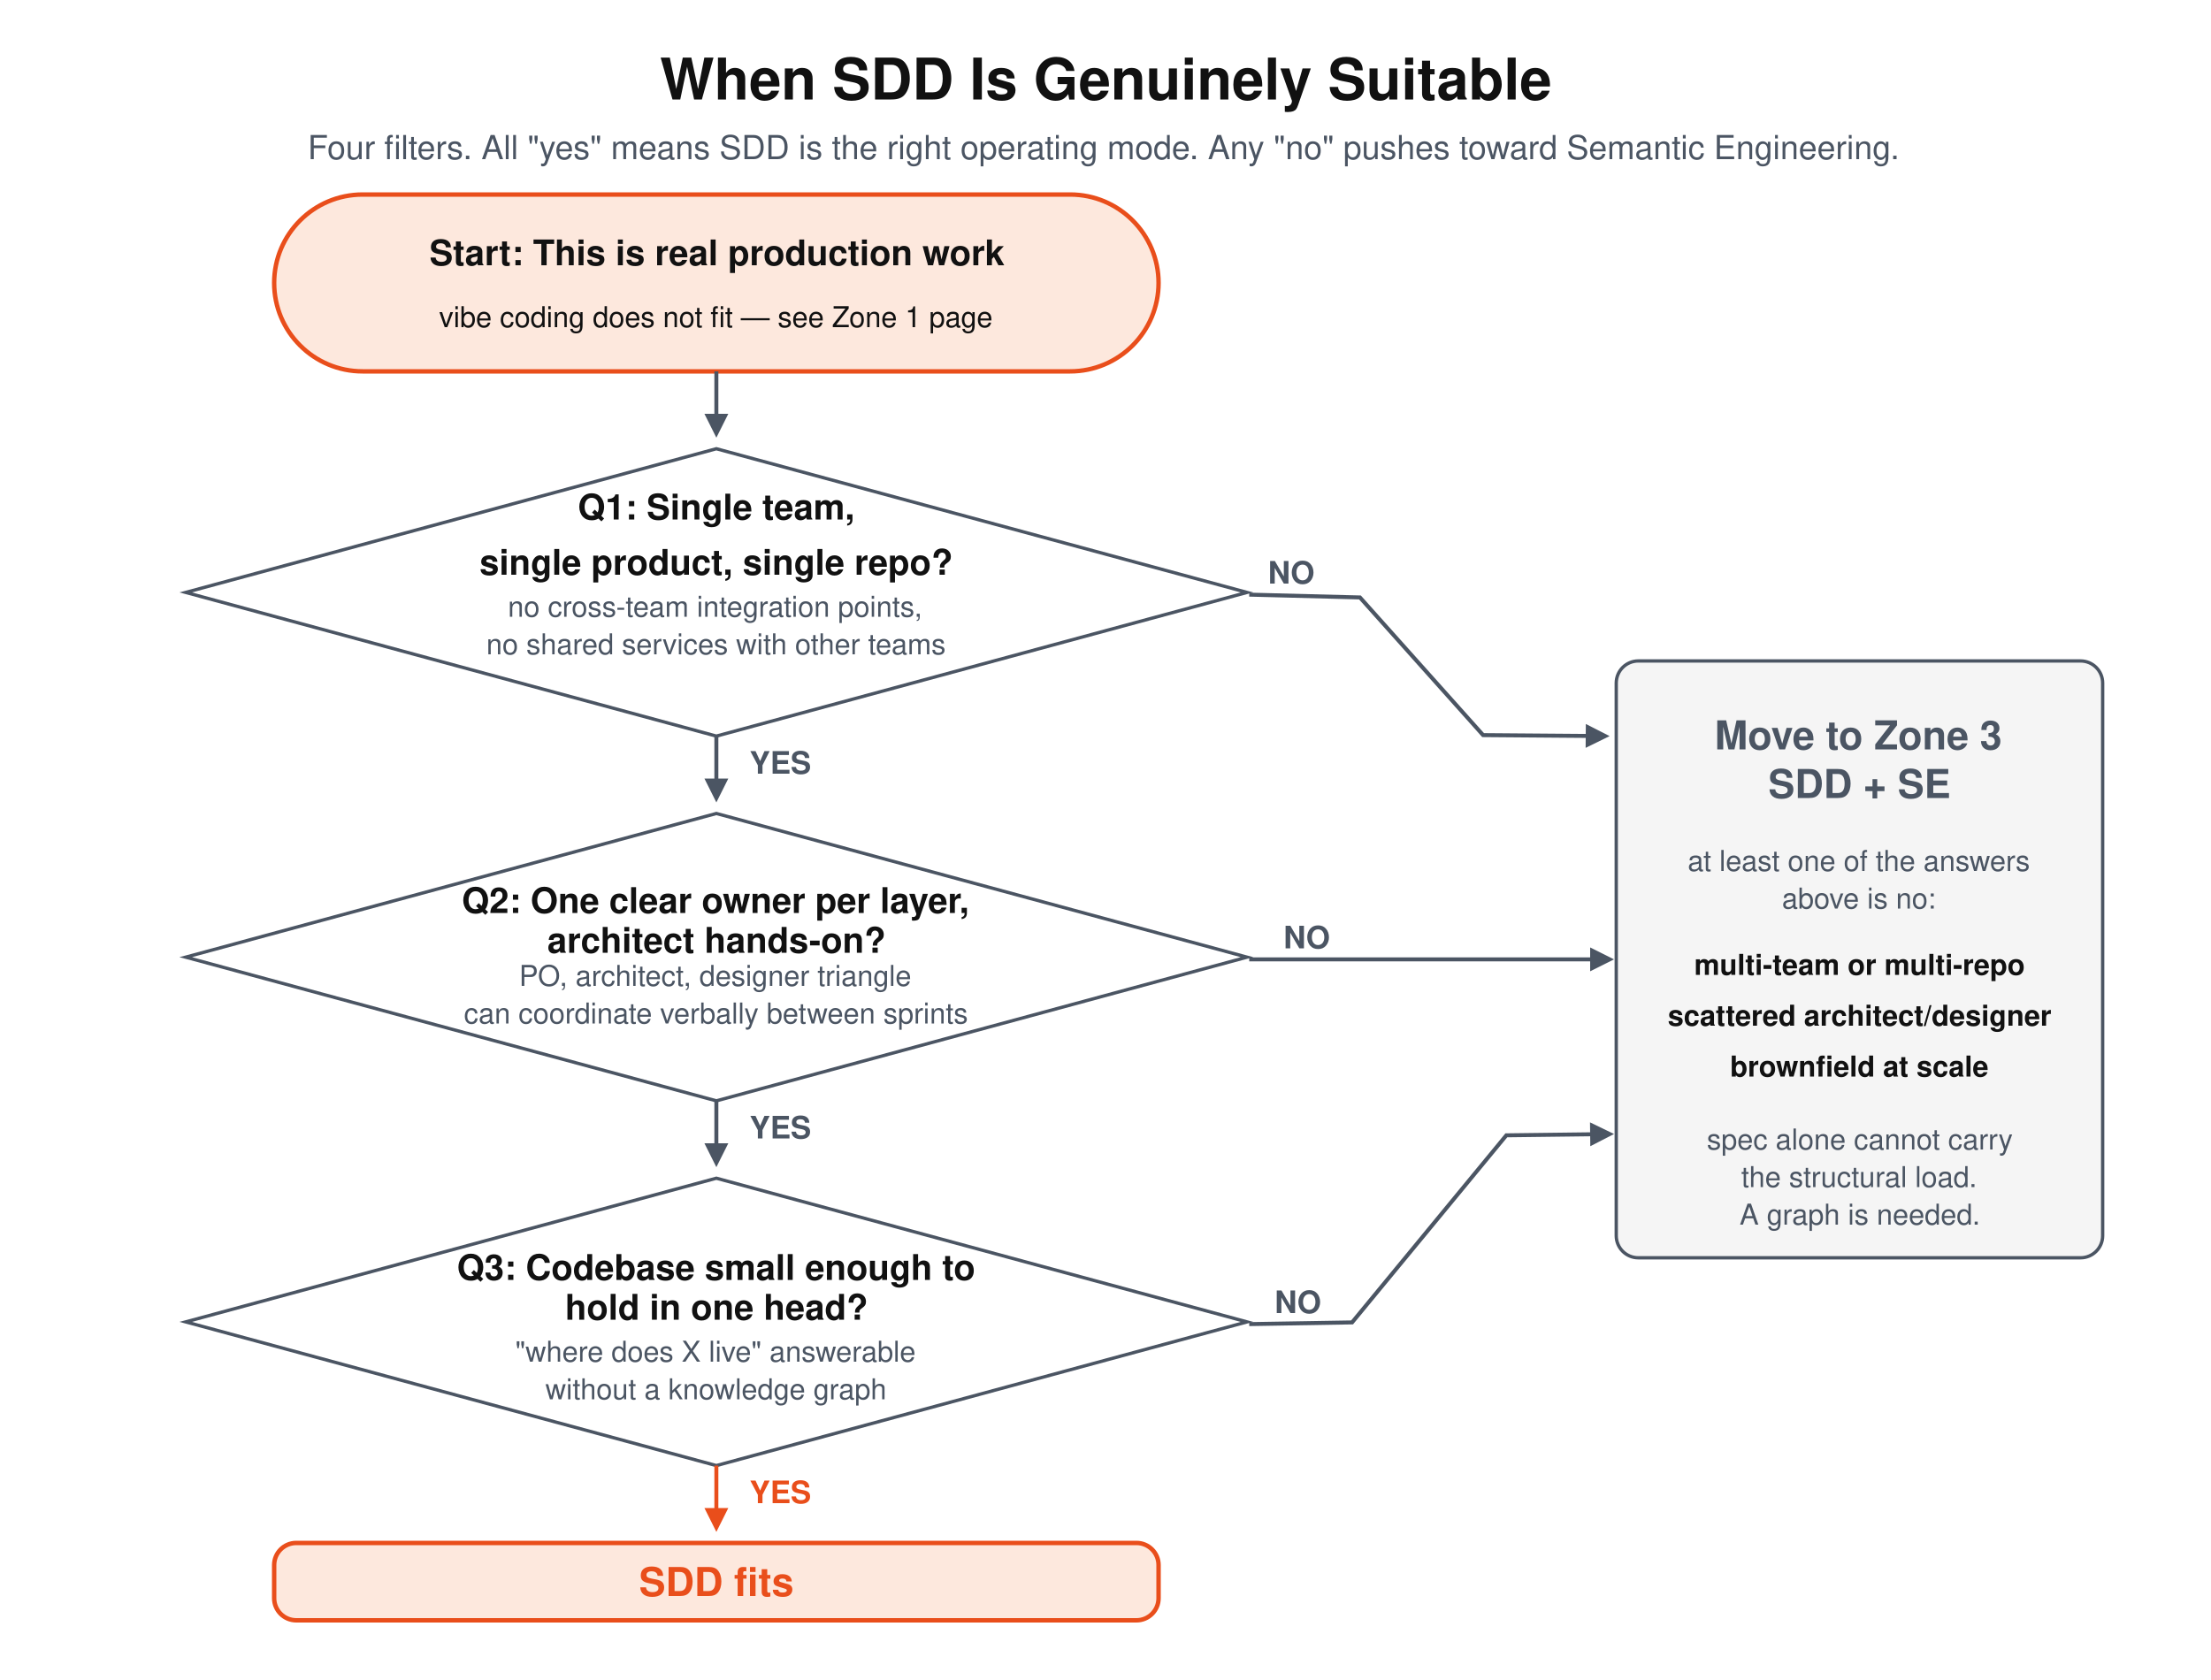
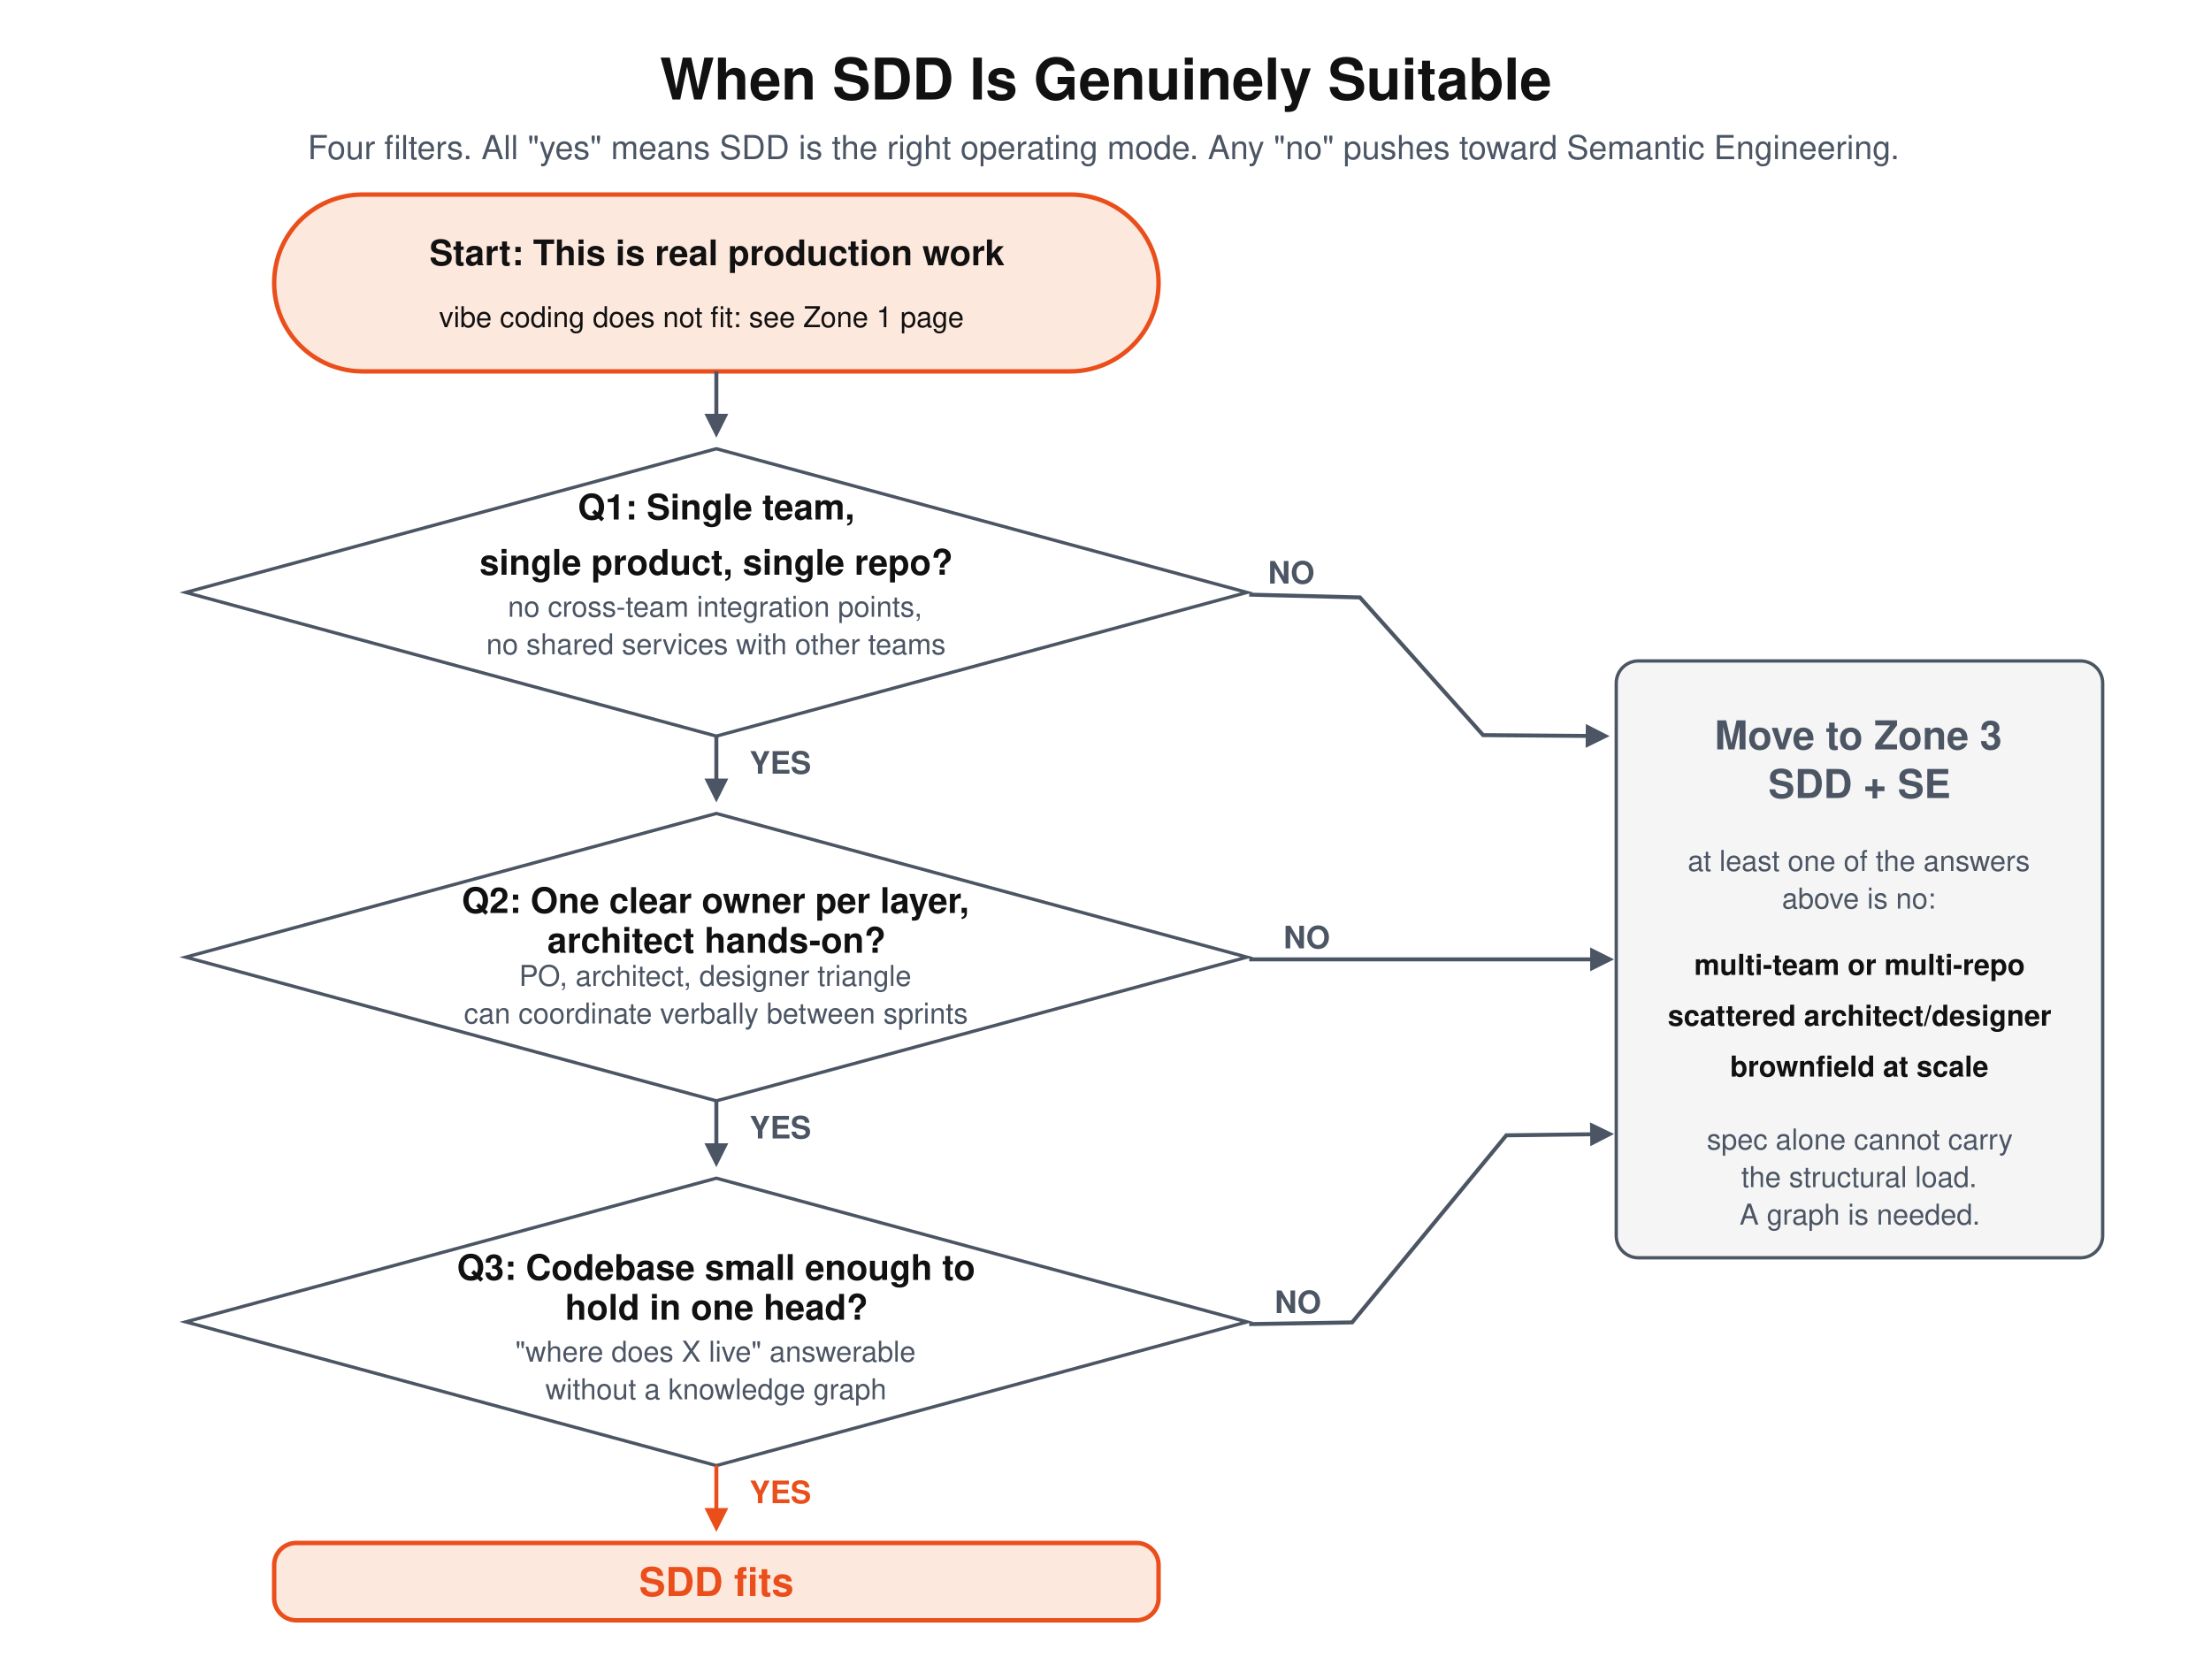
<svg xmlns="http://www.w3.org/2000/svg" viewBox="0 0 1000 760" preserveAspectRatio="xMidYMid meet" width="1000px" height="760px" version="1.1" xml:space="preserve" style="fill-rule:evenodd;clip-rule:evenodd;" class="se-svg">
  <g transform="matrix(1,0,0,1,500,45)">
    <text x="-201.532px" y="0px" style="font-family:'Helvetica-Bold', 'Helvetica';font-weight:700;font-size:26px;fill:var(--se-text,#111111);">When SDD Is Genuinely Suitable</text>
  </g>
  <g transform="matrix(1,0,0,1,500,72)">
    <g transform="matrix(15,0,0,15,-325.8252,0)">
        </g>
    <g transform="matrix(15,0,0,15,-321.6577,0)">
        </g>
    <text x="-360.835px" y="0px" style="font-family:'Helvetica';font-size:15px;fill:var(--se-text-secondary,#4b5563);">Four ﬁlters. All "yes" means SDD is the right operating mode. Any "no" pushes toward Semantic Engineering.</text>
  </g>
  <g transform="matrix(1,0,0,1,-376,-22)">
    <path d="M900,150C900,172.077 882.077,190 860,190L540,190C517.923,190 500,172.077 500,150C500,127.923 517.923,110 540,110L860,110C882.077,110 900,127.923 900,150Z" style="fill:var(--se-accent-fill,#FDE8DD);stroke:var(--se-accent,#E94E1B);stroke-width:2px;" />
  </g>
  <g transform="matrix(1,0,0,1,324,120)">
    <text x="-129.797px" y="0px" style="font-family:'Helvetica-Bold', 'Helvetica';font-weight:700;font-size:16px;fill:var(--se-text,#111111);">Start: This is real production work</text>
  </g>
  <g transform="matrix(1,0,0,1,324,148)">
    <g transform="matrix(13,0,0,13,-2.523193,0)">
        </g>
    <g transform="matrix(13,0,0,13,1.088623,0)">
        </g>
-     <text x="-125.388px" y="0px" style="font-family:'Helvetica';font-size:13px;fill:var(--se-text,#111111);">vibe coding does not ﬁt — see Zone 1 page</text>
+     <text x="-125.388px" y="0px" style="font-family:'Helvetica';font-size:13px;fill:var(--se-text,#111111);">vibe coding does not ﬁt: see Zone 1 page</text>
  </g>
  <g transform="matrix(1,0,0,1,-376,-22)">
    <g transform="matrix(1,-0,-0,1,376,22)">
      <path d="M329.4,187.2L324,198L318.6,187.2L329.4,187.2Z" style="fill:var(--se-text-secondary,#4b5563);fill-rule:nonzero;" />
      <path d="M324,168L324,189.36" style="fill:none;fill-rule:nonzero;stroke:var(--se-text-secondary,#4b5563);stroke-width:1.8px;" />
    </g>
  </g>
  <g transform="matrix(1,0,0,1,-376,-22)">
    <path d="M700,225L940,290L700,355L460,290L700,225Z" style="fill:var(--se-box-fill,#ffffff);fill-rule:nonzero;stroke:var(--se-text-secondary,#4b5563);stroke-width:1.5px;" />
  </g>
  <g transform="matrix(1,0,0,1,324,235)">
    <text x="-62.684px" y="0px" style="font-family:'Helvetica-Bold', 'Helvetica';font-weight:700;font-size:16px;fill:var(--se-text,#111111);">Q1: Single team,</text>
  </g>
  <g transform="matrix(1,0,0,1,324,260)">
    <text x="-107.121px" y="0px" style="font-family:'Helvetica-Bold', 'Helvetica';font-weight:700;font-size:16px;fill:var(--se-text,#111111);">single product, single repo?</text>
  </g>
  <g transform="matrix(1,0,0,1,324,279)">
    <text x="-94.298px" y="0px" style="font-family:'Helvetica';font-size:13px;fill:var(--se-text-secondary,#4b5563);">no cross-team integration points,</text>
  </g>
  <g transform="matrix(1,0,0,1,324,296)">
    <text x="-104.048px" y="0px" style="font-family:'Helvetica';font-size:13px;fill:var(--se-text-secondary,#4b5563);">no shared services with other teams</text>
  </g>
  <g transform="matrix(1,0,0,1,-376,-22)">
    <g transform="matrix(1,-0,-0,1,376,22)">
      <path d="M329.4,352.2L324,363L318.6,352.2L329.4,352.2Z" style="fill:var(--se-text-secondary,#4b5563);fill-rule:nonzero;" />
      <path d="M324,333L324,354.36" style="fill:none;fill-rule:nonzero;stroke:var(--se-text-secondary,#4b5563);stroke-width:1.8px;" />
    </g>
  </g>
  <g transform="matrix(1,0,0,1,339,350)">
    <text x="0px" y="0px" style="font-family:'Helvetica-Bold', 'Helvetica';font-weight:700;font-size:14px;fill:var(--se-text-secondary,#4b5563);">YES</text>
  </g>
  <g transform="matrix(-1,0,0,1,1025,-21)">
    <g transform="matrix(-1,0,0,1,1025,21)">
      <path d="M717.243,327.515L728,333L717.158,338.315L717.243,327.515Z" style="fill:var(--se-text-secondary,#4b5563);fill-rule:nonzero;" />
      <path d="M565,269L615.083,270.272L670.788,332.551C670.788,332.551 703.373,332.807 719.36,332.932" style="fill:none;fill-rule:nonzero;stroke:var(--se-text-secondary,#4b5563);stroke-width:1.8px;" />
    </g>
  </g>
  <g transform="matrix(1,0,0,1,584,264)">
    <text x="-10.5px" y="0px" style="font-family:'Helvetica-Bold', 'Helvetica';font-weight:700;font-size:14px;fill:var(--se-text-secondary,#4b5563);">NO</text>
  </g>
  <g transform="matrix(1,0,0,1,-376,-22)">
    <path d="M700,390L940,455L700,520L460,455L700,390Z" style="fill:var(--se-box-fill,#ffffff);fill-rule:nonzero;stroke:var(--se-text-secondary,#4b5563);stroke-width:1.5px;" />
  </g>
  <g transform="matrix(1,0,0,1,324,413)">
    <text x="-115.168px" y="0px" style="font-family:'Helvetica-Bold', 'Helvetica';font-weight:700;font-size:16px;fill:var(--se-text,#111111);">Q2: One clear owner per layer,</text>
  </g>
  <g transform="matrix(1,0,0,1,324,431)">
    <text x="-76.453px" y="0px" style="font-family:'Helvetica-Bold', 'Helvetica';font-weight:700;font-size:16px;fill:var(--se-text,#111111);">architect hands-on?</text>
  </g>
  <g transform="matrix(1,0,0,1,324,446)">
    <text x="-89.239px" y="0px" style="font-family:'Helvetica';font-size:13px;fill:var(--se-text-secondary,#4b5563);">PO, architect, designer triangle</text>
  </g>
  <g transform="matrix(1,0,0,1,324,463)">
    <text x="-114.175px" y="0px" style="font-family:'Helvetica';font-size:13px;fill:var(--se-text-secondary,#4b5563);">can coordinate verbally between sprints</text>
  </g>
  <g transform="matrix(1,0,0,1,-376,-22)">
    <g transform="matrix(1,-0,-0,1,376,22)">
      <path d="M329.4,517.2L324,528L318.6,517.2L329.4,517.2Z" style="fill:var(--se-text-secondary,#4b5563);fill-rule:nonzero;" />
      <path d="M324,498L324,519.36" style="fill:none;fill-rule:nonzero;stroke:var(--se-text-secondary,#4b5563);stroke-width:1.8px;" />
    </g>
  </g>
  <g transform="matrix(1,0,0,1,339,515)">
    <text x="0px" y="0px" style="font-family:'Helvetica-Bold', 'Helvetica';font-weight:700;font-size:14px;fill:var(--se-text-secondary,#4b5563);">YES</text>
  </g>
  <g transform="matrix(-1,0,0,1,1025,-21)">
    <g transform="matrix(-1,0,0,1,1025,21)">
      <path d="M719.2,428.6L730,434L719.2,439.4L719.2,428.6Z" style="fill:var(--se-text-secondary,#4b5563);fill-rule:nonzero;" />
      <path d="M565,434L721.36,434" style="fill:none;fill-rule:nonzero;stroke:var(--se-text-secondary,#4b5563);stroke-width:1.8px;" />
    </g>
  </g>
  <g transform="matrix(1,0,0,1,591,429)">
    <text x="-10.5px" y="0px" style="font-family:'Helvetica-Bold', 'Helvetica';font-weight:700;font-size:14px;fill:var(--se-text-secondary,#4b5563);">NO</text>
  </g>
  <g transform="matrix(1,0,0,1,-376,-22)">
    <path d="M700,555L940,620L700,685L460,620L700,555Z" style="fill:var(--se-box-fill,#ffffff);fill-rule:nonzero;stroke:var(--se-text-secondary,#4b5563);stroke-width:1.5px;" />
  </g>
  <g transform="matrix(1,0,0,1,324,579)">
    <text x="-117.352px" y="0px" style="font-family:'Helvetica-Bold', 'Helvetica';font-weight:700;font-size:16px;fill:var(--se-text,#111111);">Q3: Codebase small enough to</text>
  </g>
  <g transform="matrix(1,0,0,1,324,597)">
    <text x="-68.441px" y="0px" style="font-family:'Helvetica-Bold', 'Helvetica';font-weight:700;font-size:16px;fill:var(--se-text,#111111);">hold in one head?</text>
  </g>
  <g transform="matrix(1,0,0,1,324,616)">
    <text x="-90.968px" y="0px" style="font-family:'Helvetica';font-size:13px;fill:var(--se-text-secondary,#4b5563);">"where does X live" answerable</text>
  </g>
  <g transform="matrix(1,0,0,1,324,633)">
    <text x="-77.33px" y="0px" style="font-family:'Helvetica';font-size:13px;fill:var(--se-text-secondary,#4b5563);">without a knowledge graph</text>
  </g>
  <g transform="matrix(1,0,0,1,-376,-22)">
    <g transform="matrix(1,-0,-0,1,376,22)">
      <path d="M329.4,682.2L324,693L318.6,682.2L329.4,682.2Z" style="fill:var(--se-accent,#E94E1B);fill-rule:nonzero;" />
      <path d="M324,663L324,684.36" style="fill:none;fill-rule:nonzero;stroke:var(--se-accent,#E94E1B);stroke-width:1.8px;" />
    </g>
  </g>
  <g transform="matrix(1,0,0,1,339,680)">
    <text x="0px" y="0px" style="font-family:'Helvetica-Bold', 'Helvetica';font-weight:700;font-size:14px;fill:var(--se-accent,#E94E1B);">YES</text>
  </g>
  <g transform="matrix(-1,0,0,1,1025,-21)">
    <g transform="matrix(-1,0,0,1,1025,21)">
      <path d="M719.134,507.733L730,513L719.267,518.532L719.134,507.733Z" style="fill:var(--se-text-secondary,#4b5563);fill-rule:nonzero;" />
      <path d="M565,599L611.525,598.23L681.295,513.599C681.295,513.599 707.368,513.278 721.361,513.106" style="fill:none;fill-rule:nonzero;stroke:var(--se-text-secondary,#4b5563);stroke-width:1.8px;" />
    </g>
  </g>
  <g transform="matrix(1,0,0,1,587,594)">
    <text x="-10.5px" y="0px" style="font-family:'Helvetica-Bold', 'Helvetica';font-weight:700;font-size:14px;fill:var(--se-text-secondary,#4b5563);">NO</text>
  </g>
  <g transform="matrix(1,0,0,1,-376,-22)">
    <path d="M900,730L900,745C900,750.519 895.519,755 890,755L510,755C504.481,755 500,750.519 500,745L500,730C500,724.481 504.481,720 510,720L890,720C895.519,720 900,724.481 900,730Z" style="fill:var(--se-accent-fill,#FDE8DD);stroke:var(--se-accent,#E94E1B);stroke-width:2px;" />
  </g>
  <g transform="matrix(1,0,0,1,324,722)">
    <g transform="matrix(18,0,0,18,8.002441,0)">
        </g>
    <g transform="matrix(18,0,0,18,13.99658,0)">
        </g>
    <text x="-35.002px" y="0px" style="font-family:'Helvetica-Bold', 'Helvetica';font-weight:700;font-size:18px;fill:var(--se-accent,#E94E1B);">SDD ﬁts</text>
  </g>
  <g transform="matrix(1,0,0,1,711,39)">
    <path d="M240,270L240,520C240,525.519 235.519,530 230,530L30,530C24.481,530 20,525.519 20,520L20,270C20,264.481 24.481,260 30,260L230,260C235.519,260 240,264.481 240,270Z" style="fill:var(--se-panel-fill,#f5f5f5);stroke:var(--se-text-secondary,#4b5563);stroke-width:1.5px;" />
  </g>
  <g transform="matrix(1,0,0,1,841,339)">
    <text x="-65.505px" y="0px" style="font-family:'Helvetica-Bold', 'Helvetica';font-weight:700;font-size:18px;fill:var(--se-text-secondary,#4b5563);">Move to Zone 3</text>
  </g>
  <g transform="matrix(1,0,0,1,841,361)">
    <text x="-41.265px" y="0px" style="font-family:'Helvetica-Bold', 'Helvetica';font-weight:700;font-size:18px;fill:var(--se-text-secondary,#4b5563);">SDD + SE</text>
  </g>
  <g transform="matrix(1,0,0,1,841,394)">
    <text x="-77.686px" y="0px" style="font-family:'Helvetica';font-size:13px;fill:var(--se-text-secondary,#4b5563);">at least one of the answers</text>
  </g>
  <g transform="matrix(1,0,0,1,841,411)">
    <text x="-35.052px" y="0px" style="font-family:'Helvetica';font-size:13px;fill:var(--se-text-secondary,#4b5563);">above is no:</text>
  </g>
  <g transform="matrix(1,0,0,1,841,441)">
    <text x="-74.753px" y="0px" style="font-family:'Helvetica-Bold', 'Helvetica';font-weight:700;font-size:13px;fill:var(--se-text,#111111);">multi-team or multi-repo</text>
  </g>
  <g transform="matrix(1,0,0,1,841,464)">
    <text x="-86.703px" y="0px" style="font-family:'Helvetica-Bold', 'Helvetica';font-weight:700;font-size:13px;fill:var(--se-text,#111111);">scattered architect/designer</text>
  </g>
  <g transform="matrix(1,0,0,1,841,487)">
    <g transform="matrix(13,0,0,13,-19.52222,0)">
        </g>
    <g transform="matrix(13,0,0,13,-15.19312,0)">
        </g>
    <text x="-58.516px" y="0px" style="font-family:'Helvetica-Bold', 'Helvetica';font-weight:700;font-size:13px;fill:var(--se-text,#111111);">brownﬁeld at scale</text>
  </g>
  <g transform="matrix(1,0,0,1,841,520)">
    <text x="-69.012px" y="0px" style="font-family:'Helvetica';font-size:13px;fill:var(--se-text-secondary,#4b5563);">spec alone cannot carry</text>
  </g>
  <g transform="matrix(1,0,0,1,841,537)">
    <text x="-53.473px" y="0px" style="font-family:'Helvetica';font-size:13px;fill:var(--se-text-secondary,#4b5563);">the structural load.</text>
  </g>
  <g transform="matrix(1,0,0,1,841,554)">
    <text x="-54.212px" y="0px" style="font-family:'Helvetica';font-size:13px;fill:var(--se-text-secondary,#4b5563);">A graph is needed.</text>
  </g>
</svg>
